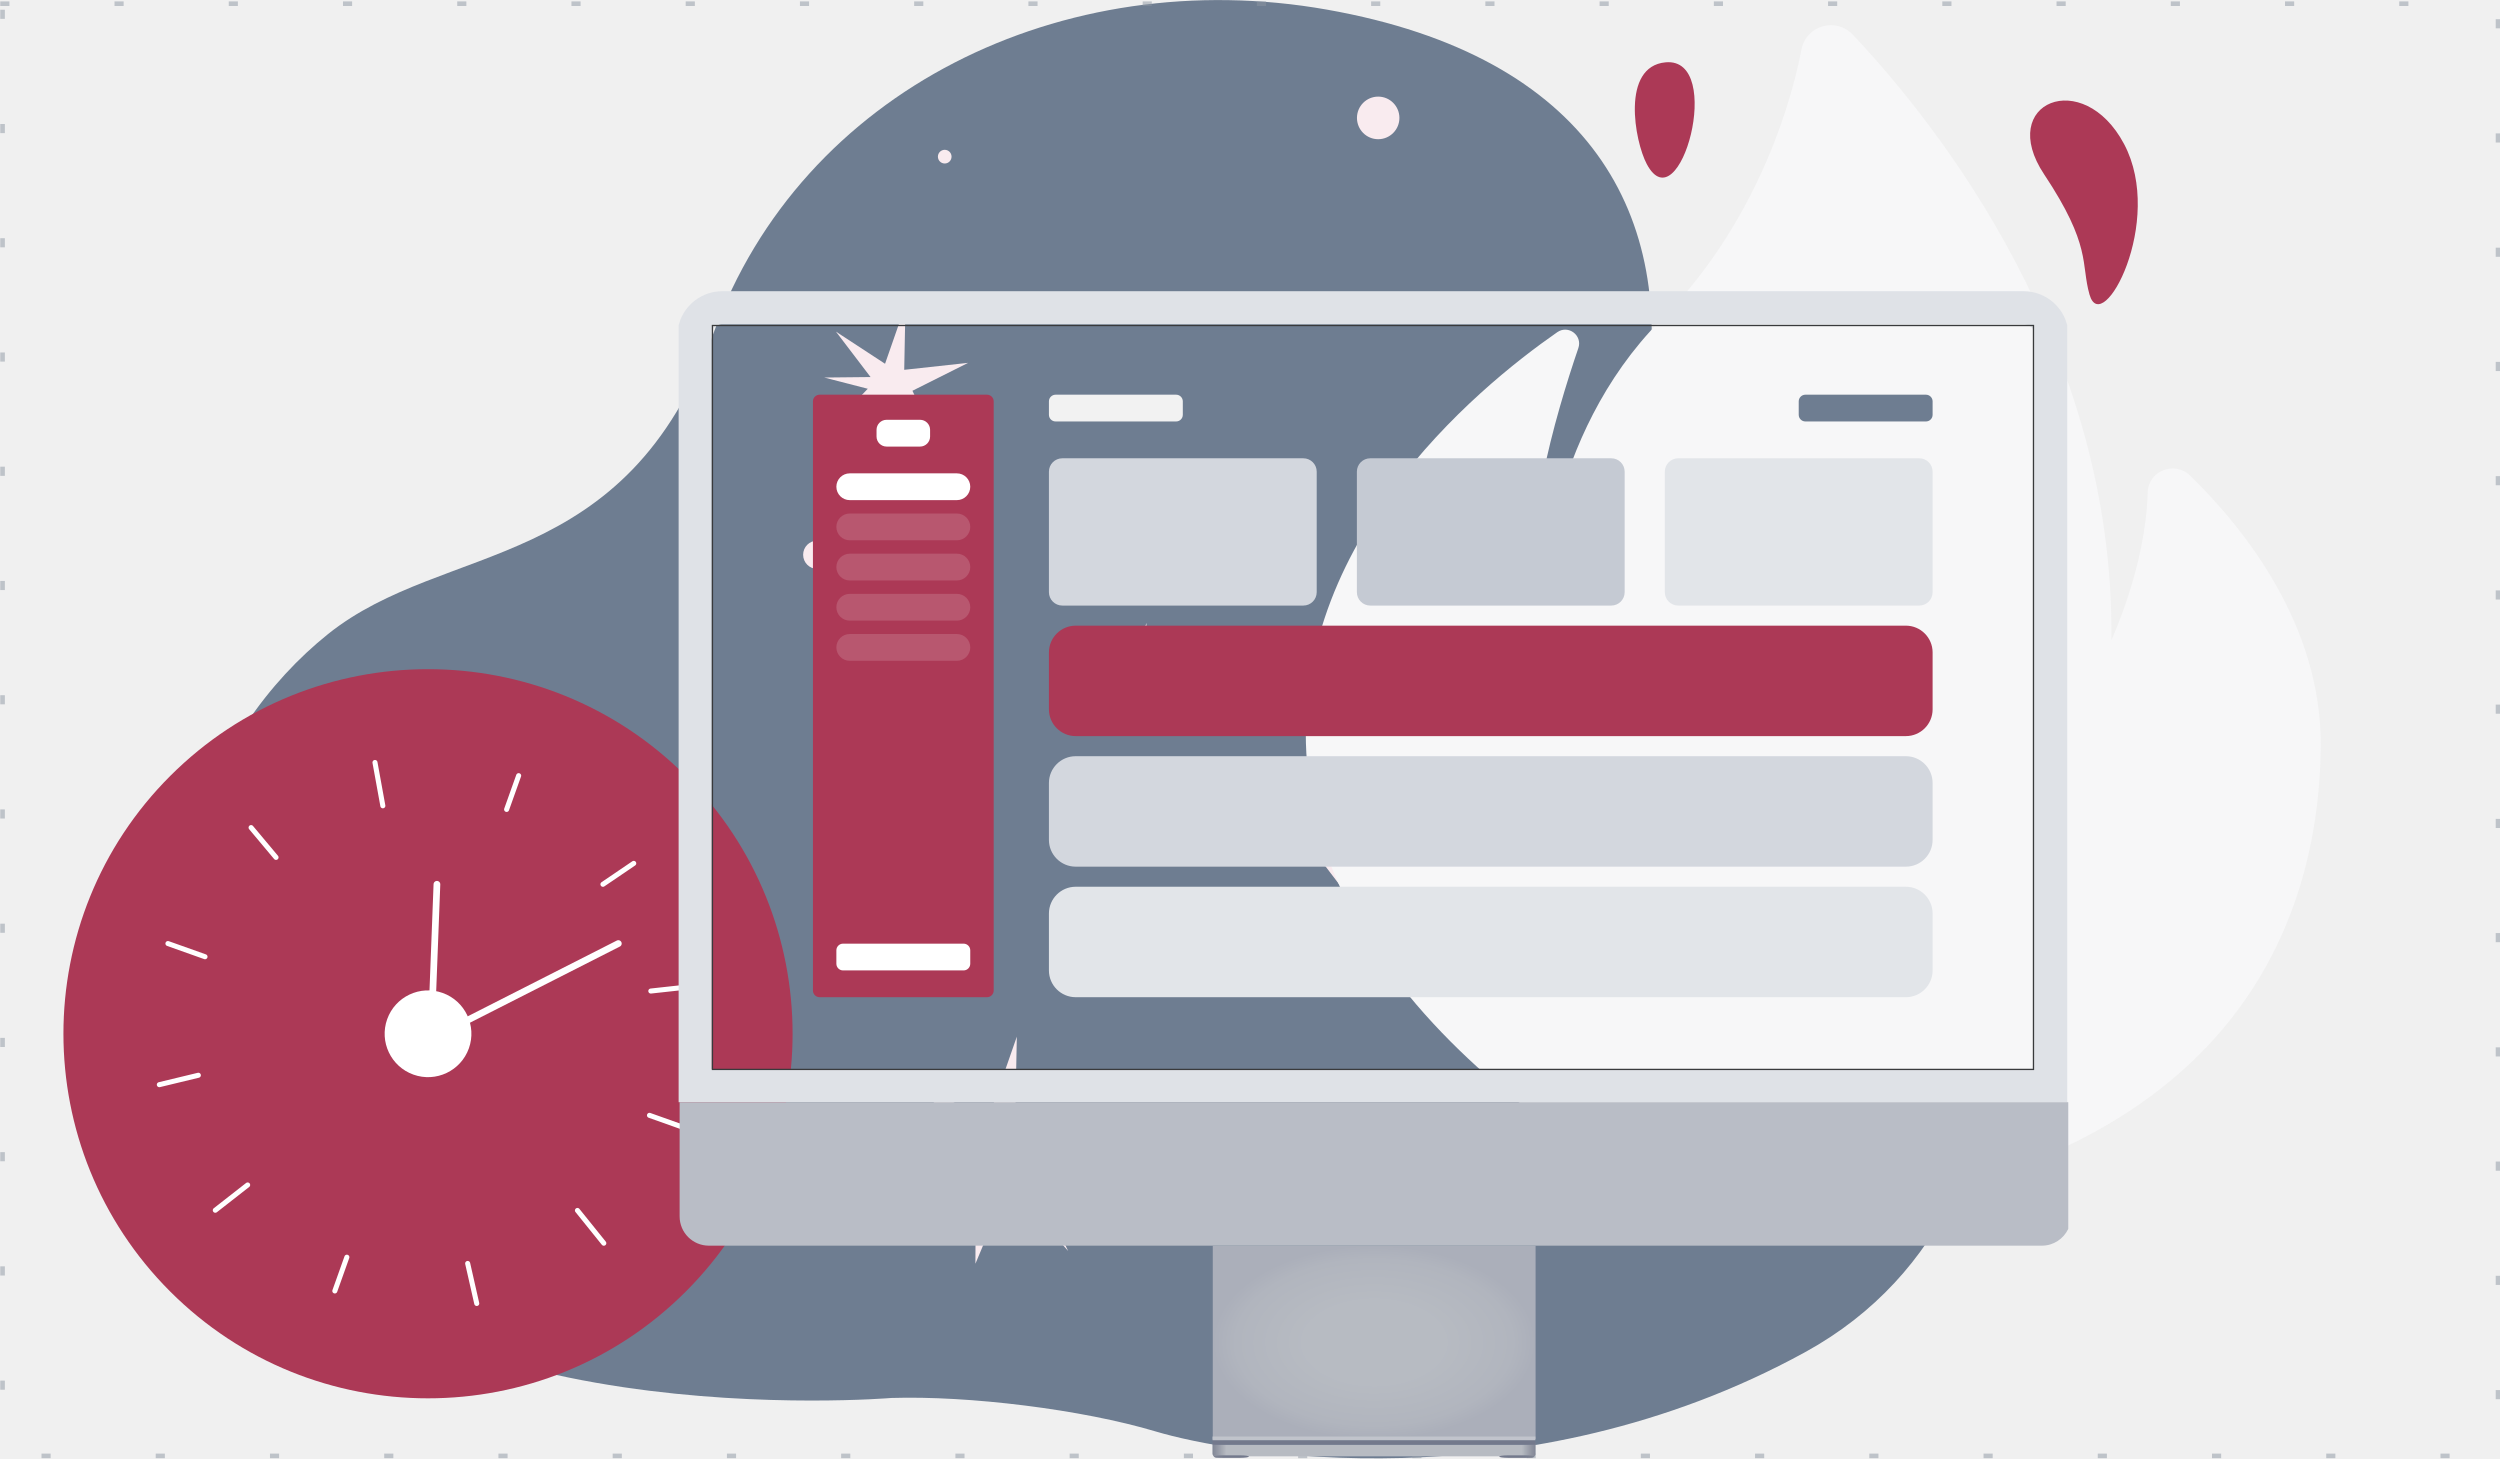
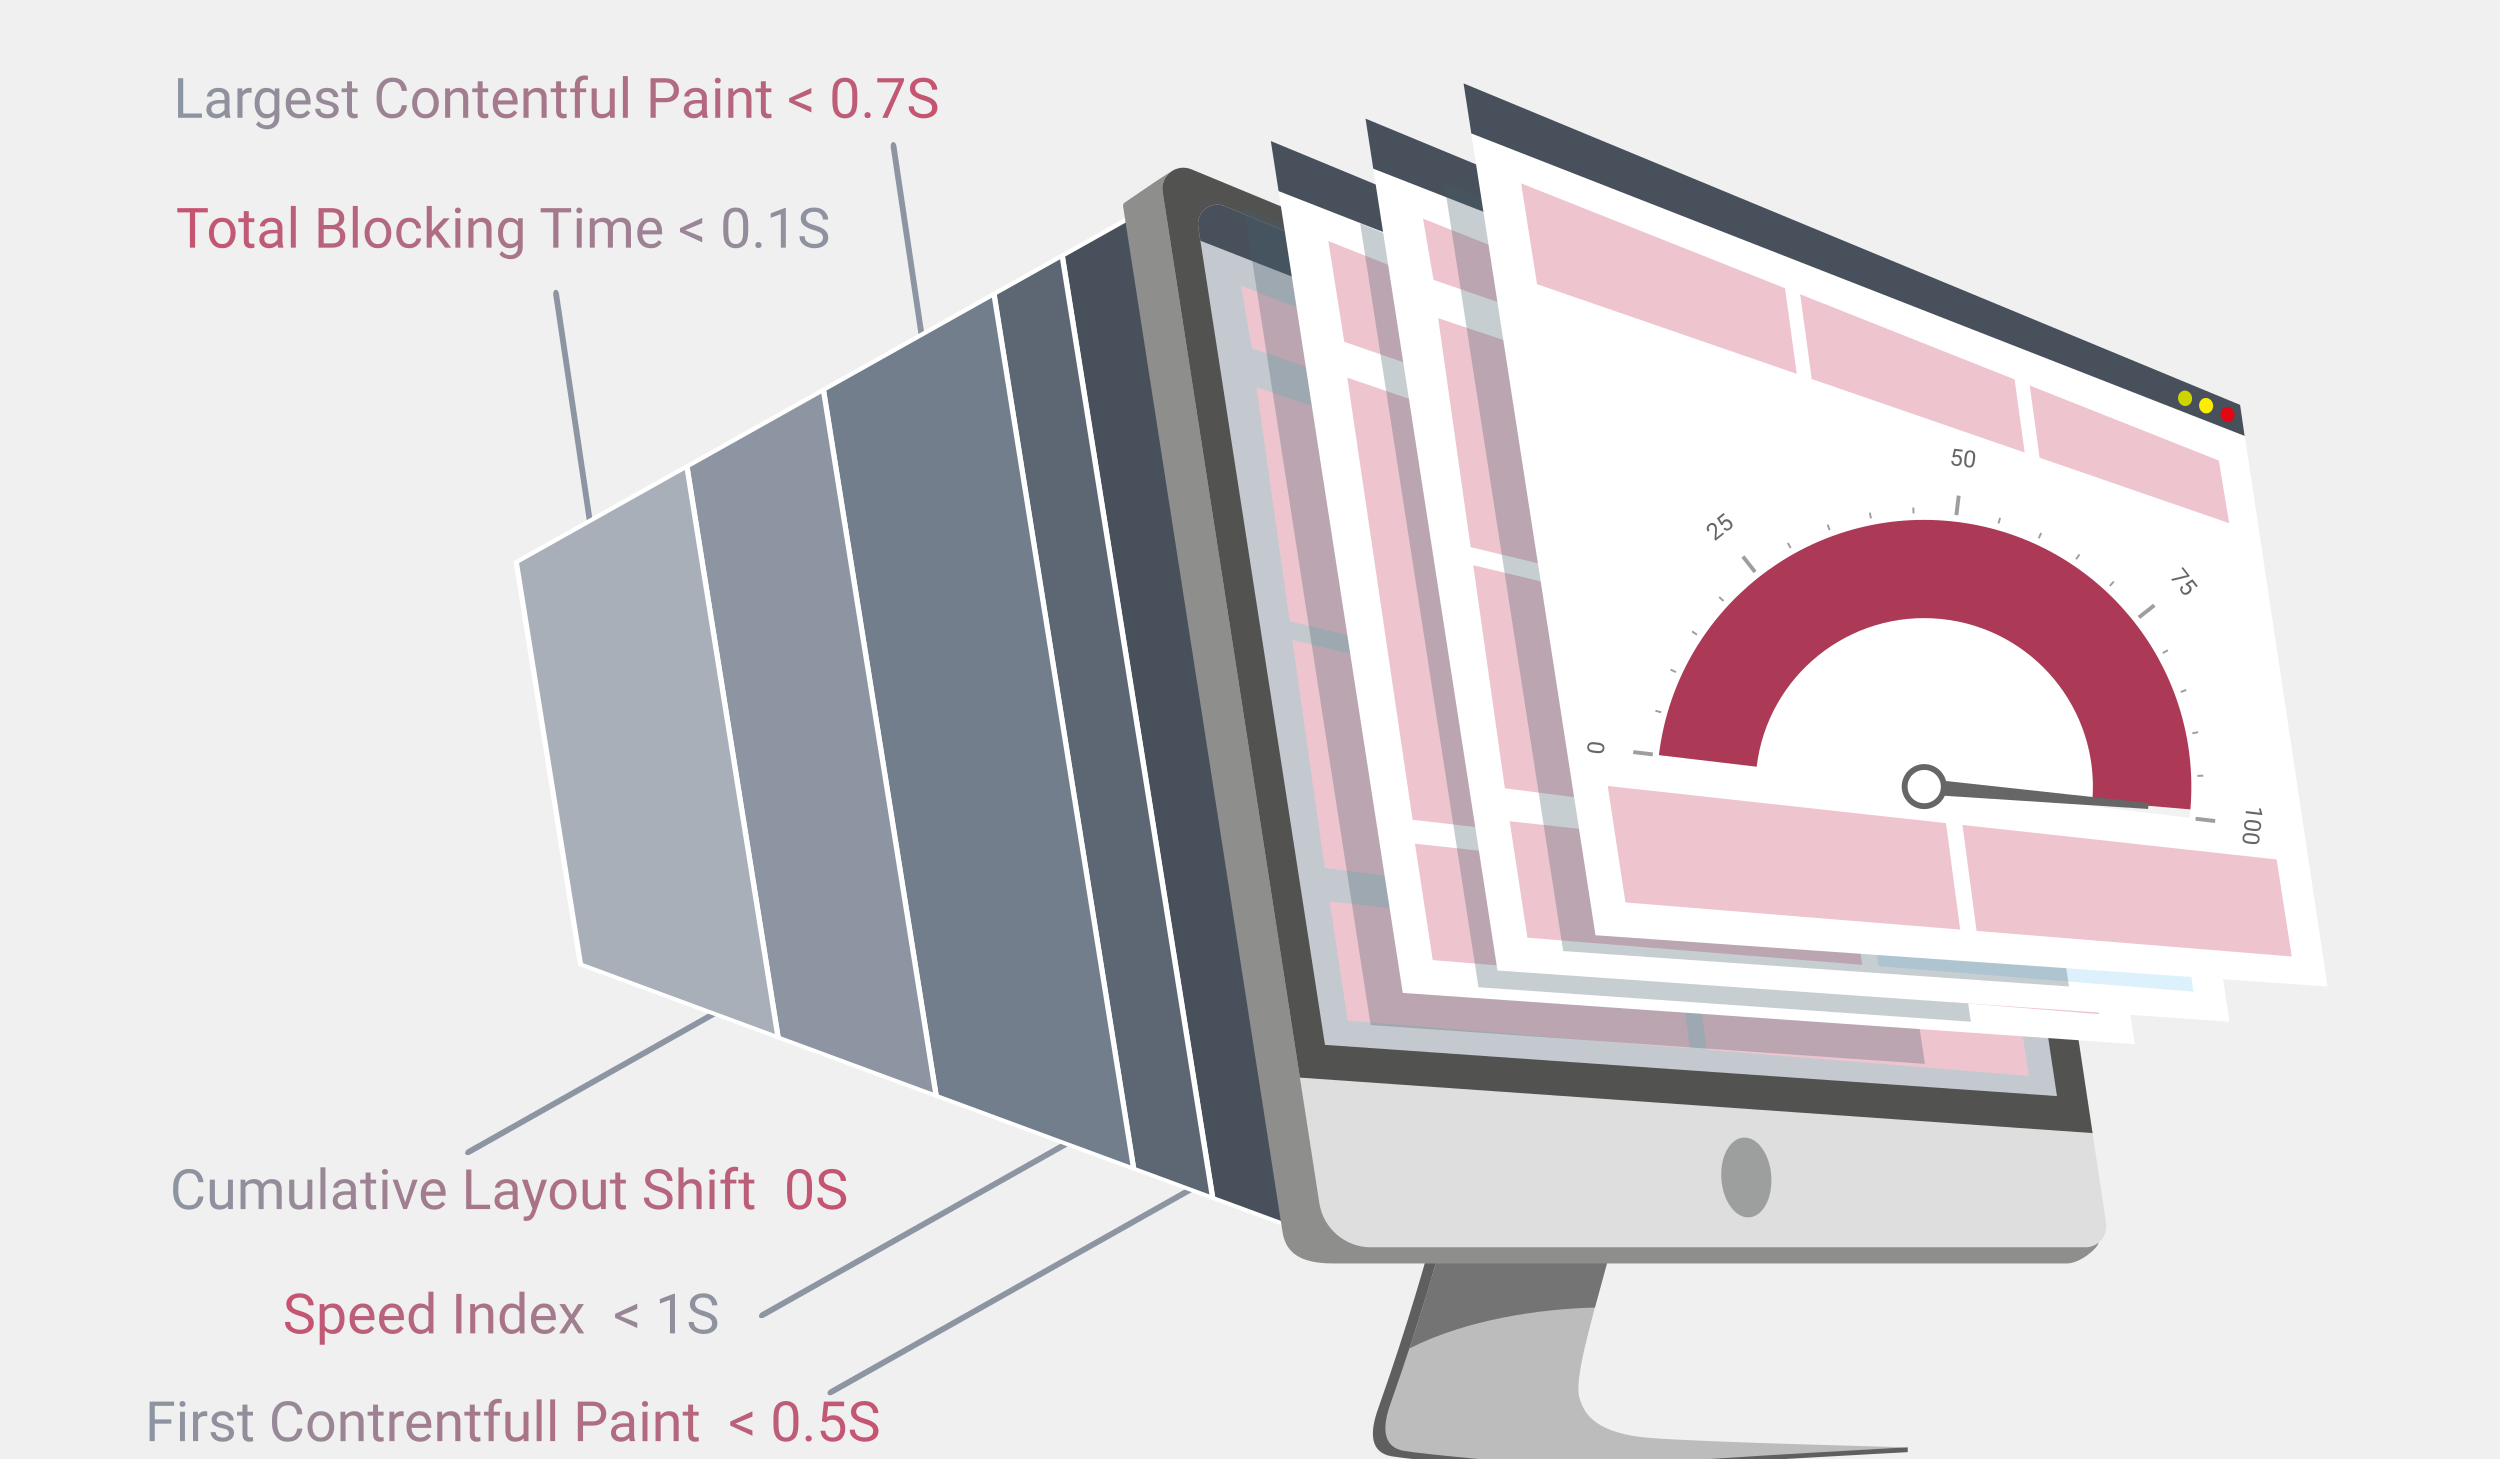
- <svg xmlns="http://www.w3.org/2000/svg" width="600" height="350" version="1.1" viewBox="0 0 158.75 92.604" xml:space="preserve">
+ <svg xmlns="http://www.w3.org/2000/svg" xmlns:xlink="http://www.w3.org/1999/xlink" width="600" height="350" version="1.1" viewBox="0 0 158.75 92.604" xml:space="preserve">
  <defs>
-     <radialGradient id="b" cx="-886.04" cy="354.3" r="19.413" gradientTransform="matrix(.99493 0 0 .59642 133.17 142.61)" gradientUnits="userSpaceOnUse">
-       <stop stop-color="#b7bbc2" offset=".419" />
-       <stop stop-color="#b4b8c0" offset=".638" />
-       <stop stop-color="#b1b5be" offset=".859" />
-       <stop stop-color="#aeb2bc" offset=".929" />
-       <stop stop-color="#abafba" offset="1" />
-     </radialGradient>
-     <linearGradient id="a" x1="-767.73" x2="-766.93" y1="366.72" y2="366.72" gradientTransform="matrix(2.0549,0,0,1.3333,2306.7,-122.82)" gradientUnits="userSpaceOnUse">
-       <stop stop-color="#828796" offset="0" />
-       <stop stop-color="#7d8291" stop-opacity="0" offset="1" />
+     <linearGradient id="e">
+       <stop stop-color="#c65370" offset="0" />
+       <stop stop-color="#8c95a1" offset="1" />
    </linearGradient>
-     <linearGradient id="d" x1="-767.73" x2="-766.93" y1="366.72" y2="366.72" gradientTransform="matrix(2.0549,0,0,1.3333,2306.7,-122.82)" gradientUnits="userSpaceOnUse">
-       <stop stop-color="#828796" offset="0" />
-       <stop stop-color="#7d8291" stop-opacity="0" offset="1" />
+     <linearGradient id="a">
+       <stop stop-color="#8c95a1" offset="0" />
+       <stop stop-color="#c65370" offset="1" />
    </linearGradient>
-     <linearGradient id="c" x1="-756.28" x2="-755.97" y1="376.04" y2="345.67" gradientUnits="userSpaceOnUse">
-       <stop stop-color="#aeb2bc" offset="0" />
-       <stop stop-color="#e3e5e8" offset="1" />
-     </linearGradient>
+     <path id="i" d="m379 135.87-139.34 57.686c-1.19 0.493-2.035 1.573-2.226 2.847l-16.269 108.26 138.83-9.718 24.033-155.12c0.439-2.83-2.387-5.05-5.032-3.955z" />
+     <clipPath id="h">
+       <rect width="380" height="338" fill="none" />
+     </clipPath>
+     <linearGradient id="g" x1="-261.67" x2="-161.21" y1="362.9" y2="362.9" gradientTransform="translate(-4.505 -2.2525)" gradientUnits="userSpaceOnUse" xlink:href="#a" />
+     <linearGradient id="f" x1="-247.7" x2="-188.85" y1="346.86" y2="346.86" gradientUnits="userSpaceOnUse" xlink:href="#e" />
+     <linearGradient id="d" x1="-262.9" x2="-170.65" y1="330.05" y2="330.05" gradientUnits="userSpaceOnUse" xlink:href="#a" />
+     <linearGradient id="c" x1="-262.24" x2="-173.25" y1="200.13" y2="200.13" gradientUnits="userSpaceOnUse" xlink:href="#e" />
+     <linearGradient id="b" x1="-262.33" x2="-158.15" y1="182.54" y2="182.54" gradientUnits="userSpaceOnUse" xlink:href="#a" />
  </defs>
-   <g transform="translate(9.7088 -183.49)">
-     <g transform="matrix(.30892 0 0 .30995 -11.616 166.24)">
-       <path d="m189.39 342.06s-103.14 8.601-132.31-43.631c-29.172-52.232-7.538-93.673 16.532-112.88 24.07-19.212 61.164-11.944 79.234-61.655 18.071-49.711 71.79-75.861 126.12-66.263s71.83 42.352 65.502 81.288-5.281 56.409 35.627 65.556 54.876 96.614-2.87 128.2-118.26 20.795-133.45 16.257c-15.197-4.537-38.522-7.374-54.382-6.873z" fill="#6e7d91" />
-       <g fill="#f9ebef">
-         <polygon transform="translate(-26.887 89.746)" points="117.95 191.29 130.97 191.16 121.26 178.45 135.03 187.45 140.77 171.03 140.42 189.13 158.37 187.18 142.73 195 150.48 211.43 139.24 198.82 132.94 213.84 133.01 198.32 119.67 205.36 130.19 194.44" />
-         <polygon points="184.55 135.3 175.59 133 185.12 132.9 178.01 123.6 188.1 130.18 192.3 118.17 192.04 131.42 205.18 129.99 193.73 135.71 199.4 147.74 191.17 138.5 186.56 149.5 186.61 138.14 176.85 143.29" />
-         <polygon transform="translate(-72.754 44.467)" points="263.14 245.59 277.29 245.45 266.73 231.63 281.71 241.41 287.94 223.57 287.56 243.24 307.07 241.12 290.07 249.62 298.49 267.48 286.28 253.76 279.43 270.09 279.5 253.23 265.01 260.88 276.44 249.02" />
-         <polygon points="237.18 193.58 231.79 192.19 237.53 192.13 233.25 186.54 239.32 190.5 241.84 183.27 241.69 191.24 249.6 190.38 242.71 193.82 246.12 201.06 241.17 195.5 238.39 202.12 238.42 195.28 232.55 198.38" />
-         <polygon transform="translate(44.205 148.47)" points="237.87 89.18 229.92 78.78 241.19 86.139 245.88 72.712 245.6 87.517 260.28 85.92 247.49 92.32 253.82 105.76 244.63 95.437 239.48 107.72 239.53 95.034 228.63 100.79 237.23 91.863 227.22 89.285" />
+   <g transform="matrix(.46985 0 0 .46985 134.47 -79.264)">
+     <g transform="translate(-1.125e-6)">
+       <g fill="#8c95a1">
+         <rect transform="matrix(.97365 -.22805 -.14701 -.98914 0 0)" x="-240.61" y="-222.69" width=".794" height="67.917" ry=".605" style="font-variation-settings:'wght' 700;paint-order:markers fill stroke" />
+         <rect transform="matrix(.41753 .90866 -.87115 .49101 0 0)" x="212.19" y="244.73" width=".794" height="67.917" ry=".605" style="font-variation-settings:'wght' 700;paint-order:markers fill stroke" />
+         <rect transform="matrix(.41753 .90866 -.87115 .49101 0 0)" x="225.86" y="240.65" width=".794" height="67.917" ry=".605" style="font-variation-settings:'wght' 700;paint-order:markers fill stroke" />
+         <rect transform="matrix(.97365 -.22805 -.14701 -.98914 0 0)" x="-192.4" y="-213.62" width=".794" height="67.917" ry=".605" style="font-variation-settings:'wght' 700;paint-order:markers fill stroke" />
+         <rect transform="matrix(.41753 .90866 -.87115 .49101 0 0)" x="173.36" y="271.71" width=".794" height="67.917" ry=".605" style="font-variation-settings:'wght' 700;paint-order:markers fill stroke" />
      </g>
-       <g fill="#f9ebef">
-         <path d="m328.54 220.99c0 1.402-1.137 2.539-2.539 2.539-1.403 0-2.54-1.137-2.54-2.539 0-1.403 1.137-2.54 2.54-2.54 1.403 1e-3 2.539 1.138 2.539 2.54z" />
-         <path d="m131.94 236.52c0 1.446-1.173 2.619-2.619 2.619s-2.619-1.173-2.619-2.619 1.172-2.619 2.619-2.619c1.446 0 2.619 1.172 2.619 2.619z" />
-         <circle cx="80.641" cy="201.02" r="1.102" />
-         <path d="m61.636 249.63c0 0.655-0.531 1.186-1.186 1.186s-1.186-0.531-1.186-1.186 0.531-1.186 1.186-1.186c0.655-1e-3 1.186 0.53 1.186 1.186z" />
-         <path d="m177.05 169.31c0 1.598-1.296 2.894-2.894 2.894s-2.894-1.296-2.894-2.894 1.296-2.894 2.894-2.894 2.894 1.295 2.894 2.894z" />
-         <path d="m232.68 140.42c0 0.648-0.525 1.174-1.174 1.174s-1.174-0.525-1.174-1.174c0-0.648 0.525-1.174 1.174-1.174s1.174 0.526 1.174 1.174z" />
-         <path d="m201.77 87.748c0 0.775-0.628 1.403-1.403 1.403s-1.403-0.628-1.403-1.403 0.628-1.403 1.403-1.403c0.775-1e-3 1.403 0.628 1.403 1.403z" />
-         <path d="m293.83 79.81c0 2.41-1.953 4.363-4.363 4.363s-4.363-1.953-4.363-4.363 1.953-4.363 4.363-4.363c2.409 0 4.363 1.953 4.363 4.363z" />
-         <path d="m348.31 260.35c0 2.298-1.863 4.16-4.16 4.16s-4.16-1.863-4.16-4.16 1.863-4.16 4.16-4.16 4.16 1.863 4.16 4.16z" />
+       <g font-family="Roboto" font-size="7.517px" letter-spacing="0px" stroke-dasharray="0.357, 2.139" stroke-linecap="round" stroke-linejoin="round" stroke-miterlimit="20" stroke-width=".357" word-spacing="0px">
+         <text x="-266.604" y="363.468" fill="url(#g)" style="font-variant-caps:normal;font-variant-east-asian:normal;font-variant-ligatures:normal;font-variant-numeric:normal;font-variation-settings:'wght' 700;line-height:4.698px;paint-order:markers fill stroke" xml:space="preserve">
+           <tspan x="-266.604" y="363.468" fill="url(#g)" stroke-width=".357">First Contrentfull Paint  &lt; 0.5S</tspan>
+         </text>
+         <text x="-247.972" y="348.911" fill="url(#f)" style="font-variant-caps:normal;font-variant-east-asian:normal;font-variant-ligatures:normal;font-variant-numeric:normal;font-variation-settings:'wght' 700;line-height:4.698px;paint-order:markers fill stroke" xml:space="preserve">
+           <tspan x="-247.972" y="348.911" fill="url(#f)">Speed Index  &lt; 1S</tspan>
+         </text>
+         <text x="-262.762" y="184.62" fill="url(#b)" style="font-variant-caps:normal;font-variant-east-asian:normal;font-variant-ligatures:normal;font-variant-numeric:normal;font-variation-settings:'wght' 700;line-height:4.698px;paint-order:markers fill stroke" xml:space="preserve">
+           <tspan x="-262.762" y="184.62" fill="url(#b)">Largest Contentful Paint &lt; 0.7S</tspan>
+         </text>
+         <text x="-263.238" y="332.102" fill="url(#d)" style="font-variant-caps:normal;font-variant-east-asian:normal;font-variant-ligatures:normal;font-variant-numeric:normal;font-variation-settings:'wght' 700;line-height:4.698px;paint-order:markers fill stroke" xml:space="preserve">
+           <tspan x="-263.238" y="332.102" fill="url(#d)">Cumulative Layout Shift  0S</tspan>
+         </text>
+         <text x="-262.427" y="202.173" fill="url(#c)" style="font-variant-caps:normal;font-variant-east-asian:normal;font-variant-ligatures:normal;font-variant-numeric:normal;font-variation-settings:'wght' 700;line-height:4.698px;paint-order:markers fill stroke" xml:space="preserve">
+           <tspan x="-262.427" y="202.173" fill="url(#c)">Total Blocking Time &lt; 0.1S</tspan>
+         </text>
      </g>
    </g>
-     <g transform="matrix(.26499 0 0 .26499 -9.325 183.46)" fill-opacity="0" stroke="#8c95a1" stroke-linejoin="round" stroke-miterlimit="20">
-       <rect transform="matrix(.99996 0 0 .99996 -1.8306 .00017628)" x=".995" y=".996" width="598.01" height="348.01" opacity=".5" stroke-dasharray="1.095, 26.281" stroke-linecap="square" stroke-width="1.095" style="font-variation-settings:'wght' 700;paint-order:markers fill stroke" />
+     <g transform="matrix(2.6865 -.16651 .31198 1.9535 166.78 -271.89)" stroke="#fff" stroke-linejoin="round" stroke-width=".265">
+       <path class="highcharts-point highcharts-color-0" d="m-138.31 228.79v69.85l-3.704-2.335v-65.181z" fill="#48515b" aria-label="FCP, 10." role="img" tabindex="-1" />
+       <path class="highcharts-point highcharts-color-1" d="m-142.02 231.12v65.181l-3.704-2.335v-60.512z" fill="#5d6774" aria-label="Item 2SI, 10." role="img" tabindex="-1" />
+       <path class="highcharts-point highcharts-color-2" d="m-145.72 233.46v60.512l-9.26-5.836v-48.839z" fill="#737e8c" aria-label="LCP, 25." role="img" tabindex="-1" />
+       <path class="highcharts-point highcharts-color-3" d="m-154.98 239.3v48.839l-7.408-4.669v-39.501z" fill="#8c95a1" aria-label="TBT, 20." role="img" tabindex="-1" />
+       <path class="highcharts-point highcharts-color-4" d="m-162.39 243.96v39.501l-9.26-5.836v-27.828z" fill="#a8afb8" aria-label="CLS, 25." role="img" tabindex="-1" />
    </g>
-     <g transform="matrix(.58287 0 0 .58287 -131.08 92.721)">
-       <path d="m388.1 280.85s-21.459-21.62-4.105-49.421c0 0-0.891 8.873 6.711 16.6 7.602 7.726 12.815 15.328 12.815 15.979 0 0-15.149-21.467-5.647-36.392 8.069-12.675 11.294-18.218 11.294-23.383 0 0 5.701 7.444 4.615 19.649s10.771 14.225 16.615 21.991 5.6 24.217-0.974 32.47" fill="none" stroke="#ac3956" stroke-linecap="round" stroke-linejoin="round" stroke-miterlimit="10" stroke-width=".75" />
-       <path d="m394.73 288.88s-40.398-17.741-43.982-48.78c-2.84-24.597 18.257-42.013 27.137-48.182 1.202-0.835 2.769 0.348 2.296 1.733-2.427 7.102-6.655 21.366-4.021 27.951 0 0 0.326-18.247 13.032-31.032 9.394-9.453 13.777-21.576 15.301-29.461 0.505-2.611 3.758-3.544 5.583-1.609 9.328 9.892 28.564 34.185 28.174 65.963 0 0 3.759-8.049 3.956-16.077 0.058-2.361 2.935-3.493 4.625-1.844 5.867 5.719 14.357 16.299 14.229 29.538-0.195 20.198-10.62 49.519-66.33 51.8z" fill="#f7f7f8" />
-       <path d="m435.87 187.82c-0.962-3.368 0.255-5.279-4.95-13.108-5.205-7.828 4.245-11.726 8.716-3.291 4.47 8.435-2.397 21.196-3.766 16.399z" fill="#ac3956" />
-       <path d="m387.64 173.61c-1.329-2.488-2.824-10.652 2.05-11.093 6.509-0.59 1.524 17.782-2.05 11.093z" fill="#ac3956" />
-     </g>
-     <g transform="matrix(.42712 0 0 .42712 -111.33 184.07)">
-       <g fill="#ac3956">
-         <circle transform="matrix(.7071 -.7071 .7071 .7071 -19.391 257.85)" cx="301.56" cy="152.33" r="54.203" />
-         <circle transform="matrix(.9499 -.3125 .3125 .9499 -32.503 101.87)" cx="301.56" cy="152.33" r="47.567" />
-       </g>
-       <g fill="none" stroke="#fff" stroke-linecap="round" stroke-linejoin="round" stroke-miterlimit="10" stroke-width=".75">
-         <line x1="315.03" x2="313.24" y1="113.96" y2="118.98" />
-         <line x1="289.49" x2="287.7" y1="185.55" y2="190.57" />
-         <line x1="262.89" x2="268.4" y1="138.92" y2="140.88" />
-         <line x1="334.48" x2="339.99" y1="164.46" y2="166.42" />
-         <line x1="293.67" x2="294.84" y1="112" y2="118.44" />
-         <line x1="275.25" x2="278.96" y1="121.68" y2="126.11" />
-         <line x1="261.61" x2="267.41" y1="159.9" y2="158.5" />
-         <line x1="269.93" x2="274.74" y1="178.57" y2="174.81" />
-         <line x1="308.8" x2="307.45" y1="192.43" y2="186.48" />
-         <line x1="327.69" x2="323.77" y1="183.47" y2="178.6" />
-         <line x1="341.33" x2="334.68" y1="145.25" y2="145.98" />
-         <line x1="332.14" x2="327.56" y1="127" y2="130.11" />
-       </g>
-       <path d="m307.63 154.5c-1.197 3.354-4.886 5.104-8.24 3.907s-5.103-4.886-3.907-8.24c1.197-3.354 4.886-5.104 8.24-3.907s5.103 4.886 3.907 8.24z" fill="#fff" />
-       <polyline points="329.85 138.92 302 153.07 302.88 130.11" fill="none" stroke="#fff" stroke-linecap="round" stroke-linejoin="round" stroke-miterlimit="10" />
-     </g>
-     <g transform="matrix(1.3341 0 0 1.3341 -277.77 1793.8)">
-       <g transform="matrix(.079662 0 0 .079662 191.11 -1210)">
-         <rect x="609" y="273" width="108" height="360" rx="4" fill="#ac3956" />
-         <path transform="translate(647,288)" d="m6 0h20a6 6 0 0 1 6 6v4a6 6 0 0 1-6 6h-20a6 6 0 0 1-6-6v-4a6 6 0 0 1 6-6z" fill="#fff" />
-         <path transform="translate(623,601)" d="m4 0h72a4 4 0 0 1 4 4v8a4 4 0 0 1-4 4h-72a4 4 0 0 1-4-4v-8a4 4 0 0 1 4-4z" fill="#fff" />
-         <path transform="translate(750,273)" d="m4 0h72a4 4 0 0 1 4 4v8a4 4 0 0 1-4 4h-72a4 4 0 0 1-4-4v-8a4 4 0 0 1 4-4z" fill="#f2f2f2" />
-         <rect transform="translate(750,311)" width="160" height="88" rx="8" fill="#d3d7de" />
-         <rect transform="translate(623,320)" width="80" height="16" rx="8" fill="#fff" />
-         <rect transform="translate(750,567)" width="528" height="66" rx="16" fill="#e2e5e9" />
-         <path transform="translate(1198,273)" d="m4 0h72a4 4 0 0 1 4 4v8a4 4 0 0 1-4 4h-72a4 4 0 0 1-4-4v-8a4 4 0 0 1 4-4z" fill="#6e7d91" />
-         <g fill="#fff">
-           <rect transform="translate(623,344)" width="80" height="16" rx="8" opacity=".149" />
-           <rect transform="translate(623,368)" width="80" height="16" rx="8" opacity=".149" />
-           <rect transform="translate(623,392)" width="80" height="16" rx="8" opacity=".149" />
-           <rect transform="translate(623,416)" width="80" height="16" rx="8" opacity=".149" />
-         </g>
-         <g>
-           <rect transform="translate(1118,311)" width="160" height="88" rx="8" fill="#e2e5e9" />
-           <rect transform="translate(934,311)" width="160" height="88" rx="8" fill="#c5cad3" />
-           <rect transform="translate(750,489)" width="528" height="66" rx="16" fill="#d3d7de" />
-           <rect transform="translate(750,411)" width="528" height="66" rx="16" fill="#ac3956" />
-         </g>
-       </g>
-       <g transform="matrix(.39776 0 0 .39776 618.76 -1284.1)" stroke-miterlimit="20">
-         <g transform="translate(-965.54 -.050799)" fill-opacity="0">
-           <path d="m1.531 230.62c-1.542 0-2.825 0.999-3.256 2.373v90.709h162.2v-90.709c-0.431-1.373-1.714-2.373-3.256-2.373z" stroke="#dfe2e7" stroke-width="3.969" style="font-variation-settings:'wght' 700;paint-order:fill markers stroke" />
-           <path d="m0.337 232.74h158.08v89.021h-158.08z" stroke="#393a3c" stroke-width=".159" style="font-variation-settings:'wght' 700;paint-order:fill markers stroke" />
-         </g>
-         <g stroke-width="0">
-           <path d="m-969.13 325.63v13.666c0 1.942 1.564 3.505 3.507 3.505h159.5c1.405 0 2.603-0.824 3.164-2.011v-15.16z" fill="#b9bdc6" style="font-variation-settings:'wght' 700;paint-order:markers fill stroke" />
-           <g transform="translate(-137.63 .46065)">
-             <rect x="-767.7" y="342.34" width="38.629" height="23.156" fill="url(#b)" style="font-variation-settings:'wght' 700;paint-order:fill markers stroke" />
-             <g transform="translate(0 .52917)">
-               <path d="m-767.73 365.62v1.117c0 0.159 0.364 0.286 0.815 0.286h37.078c0.327 0 0.605-0.067 0.736-0.164v-1.239z" fill="#b7bbc2" style="font-variation-settings:'wght' 700;paint-order:markers fill stroke" />
-               <rect transform="rotate(-90)" x="-367.2" y="-733.42" width=".3" height="4.181" ry="1.034" fill="#73798c" style="font-variation-settings:'wght' 700;paint-order:fill markers stroke" />
-               <rect transform="scale(-1,1)" x="729.08" y="365.09" width="1.631" height="2.117" ry=".524" fill="url(#d)" style="font-variation-settings:'wght' 700;paint-order:fill markers stroke" />
-               <g transform="matrix(-1,0,0,1,-1496.8,0)">
-                 <rect transform="rotate(-90)" x="-367.2" y="-733.42" width=".3" height="4.181" ry="1.034" fill="#73798c" style="font-variation-settings:'wght' 700;paint-order:fill markers stroke" />
-                 <rect transform="scale(-1,1)" x="729.08" y="365.09" width="1.631" height="2.117" ry=".524" fill="url(#a)" style="font-variation-settings:'wght' 700;paint-order:fill markers stroke" />
+     <g transform="matrix(-.71259 0 0 .71259 149.4 88.475)">
+       <g transform="translate(0 15.805)">
+         <path d="m340.52 334.4s3.42 12.722 9.439 29.684c1.649 4.648 1.368 8.207-2.599 8.892-3.967 0.684-22.422 2.327-28.042 2.736-7.524 0.547-8.755 0.41-17.099-0.274-15.836-1.298-52.751-3.245-52.751-3.245v-0.896s44.151-0.2 51.246-0.783c9.986-0.821 12.448-4.241 13.406-7.66 0.958-3.42-1.915-13.269-5.608-26.811z" fill="#5e5f5e" />
+         <path d="m338.15 333.38s3.42 12.722 9.439 29.684c1.649 4.648 1.368 8.207-2.599 8.892-3.967 0.684-22.422 2.327-28.042 2.736-7.524 0.547-8.755 0.41-17.099-0.274-15.836-1.298-50.476-3.146-50.476-3.146s38.986-0.957 48.972-1.778 12.448-4.241 13.406-7.66c0.957-3.42-1.915-13.269-5.608-26.811z" fill="#bdbcbc" />
+         <path d="m306.14 335.03c0.958 3.514 1.859 6.772 2.654 9.741 10.302 0.245 24.277 2.216 35.19 7.754-3.756-11.413-5.835-19.136-5.835-19.136z" fill="#737473" />
+         <path d="m388.23 128.85-146.34 65.574c-1.289 0.534-2.204 1.703-2.411 3.083l-26.207 134.87c0 1.071 3.525 4.025 5.957 4.025h139.22c6.388 0 8.921-2.099 9.582-5.844l30.202-194.32c0.071-0.461 0.176-0.76-0.325-1.094-2.58-1.72-8.018-5.604-9.678-6.293z" fill="#8e8e8d" />
+         <path d="m385.33 128.89-150.89 62.469c-1.289 0.533-2.204 1.703-2.411 3.083l-20.186 134.33c-0.361 2.404 1.501 4.567 3.932 4.567h135.51c4.878 0 9.029-3.557 9.775-8.378l29.714-191.79c0.475-3.064-2.585-5.468-5.45-4.282z" fill="#dedede" />
+         <path d="m385.33 128.89-150.89 62.469c-1.289 0.534-2.204 1.703-2.411 3.083l-17.618 117.24 150.34-10.524 26.026-167.98c0.475-3.063-2.585-5.467-5.45-4.281z" fill="#525251" />
+         <path d="m379 135.87-139.34 57.686c-1.19 0.493-2.035 1.573-2.226 2.847l-16.269 108.26 138.83-9.718 24.033-155.12c0.439-2.83-2.387-5.05-5.032-3.955z" fill="#c4c9cf" />
+         <clipPath id="j">
+           <use xlink:href="#i" />
+         </clipPath>
+         <g clip-path="url(#j)">
+           <polygon points="387 131.78 232.87 195.59 231.97 201.77 385.46 141.72" fill="#48515b" />
+           <polygon points="239.76 209.44 276.43 196.45 277.28 190.1 240.62 204.67" fill="#53b0d6" />
+           <polygon points="279.33 195.45 320.61 181.19 321.8 172.42 280.21 188.94" fill="#53b0d6" />
+           <g fill="#eec4ce">
+             <polygon points="373.88 162.8 375.91 150.92 324.72 171.26 323.51 180.19" />
+             <polygon points="226.48 300.83 287.6 295.88 290.32 275.32 229.41 282.02" />
+             <polygon points="293.51 274.97 290.77 295.62 355.67 290.35 359.11 267.76" />
+             <polygon points="360.04 261.39 366.18 218.13 306.01 232.5 300.72 268.93" />
+             <polygon points="372.97 170.23 312.1 190.62 306.51 229.08 366.68 214.62" />
+           </g>
+           <polygon points="229.37 278 297.22 269.38 308.63 191.78 239.23 215.02" fill="#53b0d6" />
+         </g>
+         <path d="m385.33 128.89-124.23 51.434c14.792 55.174 50.051 94.588 106.2 104.43l23.484-151.58c0.475-3.064-2.585-5.468-5.45-4.282z" display="none" fill="#fff" opacity=".23" />
+         <g transform="translate(31.298 -9.8549)">
+           <path d="m344.06 145.98-109.61 45.381c-1.289 0.533-2.204 1.703-2.411 3.083l-17.125 113.96 105.12-7.359z" fill="#405b67" opacity=".3" />
+           <polygon points="338.97 133.38 191.69 194.36 175.11 304.67 313.94 294.95" fill="#fff" />
+           <polygon points="190.83 200.25 337.5 142.88 338.97 133.38 191.69 194.36" fill="#48515b" />
+           <polygon points="185.52 276.66 192.8 223.39 324.46 178.26 312.08 262.12" fill="#eec4ce" />
+           <polygon points="193.76 216.8 229.72 204.38 231.59 190.68 195.72 204.92" fill="#ddf1fd" />
+           <polygon points="232.55 203.4 272.93 189.46 275.13 173.38 234.45 189.54" fill="#ddf1fd" />
+           <g fill="#eec4ce">
+             <polygon points="277.99 172.24 275.77 188.48 325.03 171.47 328.06 152.35" />
+             <polygon points="181.9 298.98 241.68 294.13 244.34 274.03 184.76 280.58" />
+             <polygon points="308.26 288.73 311.63 266.64 247.46 273.69 244.78 293.88" />
+           </g>
+         </g>
+         <g transform="translate(62.378 -14.109)">
+           <polygon points="175.11 304.67 268.5 298.13 290.94 153.26 191.69 194.36" fill="#405b67" opacity=".3" />
+           <polygon points="264.9 294.95 289.93 133.38 142.65 194.36 142.65 194.36 126.07 304.67" fill="#fff" />
+           <polygon points="142.65 194.36 141.79 200.25 288.46 142.88 289.93 133.38 142.65 194.36" fill="#48515b" />
+           <polygon points="146.68 204.92 145.85 209.59 181.71 196.88 182.55 190.68" fill="#ddf1fd" />
+           <polygon points="185.41 189.54 184.55 195.9 224.93 181.96 226.09 173.38" fill="#ddf1fd" />
+           <polygon points="279.02 152.35 228.95 172.24 227.77 180.98 277.03 163.97" fill="#eec4ce" />
+           <polygon points="135.72 280.58 132.86 298.98 192.63 294.13 195.3 274.03" fill="#ddf1fd" />
+           <g fill="#eec4ce">
+             <polygon points="262.59 266.64 198.42 273.69 195.74 293.88 259.22 288.73" />
+             <polygon points="205.48 267.78 263.5 260.4 269.5 218.09 210.65 232.15" />
+             <polygon points="216.6 191.17 211.14 228.8 269.99 214.66 276.15 171.23" />
+           </g>
+           <polygon points="145.32 215.05 135.68 276.65 202.04 268.21 213.21 192.31" fill="#ddf1fd" />
+         </g>
+         <g transform="translate(92.825 -20.793)">
+           <polygon points="126.06 304.67 221.99 297.95 244.58 152.15 142.64 194.36" fill="#405b67" opacity=".3" />
+           <polygon points="215.86 294.95 240.89 133.38 93.606 194.36 93.605 194.36 77.028 304.67" fill="#fff" />
+           <polygon points="239.42 142.88 240.89 133.38 93.605 194.36 92.746 200.25" fill="#48515b" />
+           <g transform="matrix(-.36872 .043707 .043707 .36872 217.82 178.37)" font-family="Roboto" font-size="12px">
+             <g class="highcharts-pane-group" aria-hidden="true" data-z-index="0">
+               <path class="highcharts-pane" d="m63.532 216a136.47 136.47 0 0 1 272.93-0.136l-50.277 0.05a86.19 86.19 0 0 0-172.38 0.086z" fill="#f2f2f2" />
+             </g>
+             <g class="highcharts-plot-bands-0" aria-hidden="true" data-z-index="0">
+               <path class="highcharts-plot-band" d="m63.532 216a136.47 136.47 0 0 1 272.86-4.423l-50.251 1.629a86.19 86.19 0 0 0-172.33 2.793z" fill="#ac3956" />
+             </g>
+             <g class="highcharts-grid highcharts-yaxis-grid highcharts-radial-axis-grid" fill="none" aria-hidden="true" data-z-index="1">
+               <path class="highcharts-minor-grid-line" d="m116.21 216h-48.878" />
+               <path class="highcharts-minor-grid-line" d="m117.24 202.89-48.276-7.646" />
+               <path class="highcharts-minor-grid-line" d="m120.31 190.11-46.485-15.104" />
+               <path class="highcharts-minor-grid-line" d="m125.34 177.96-43.55-22.19" />
+               <path class="highcharts-minor-grid-line" d="m132.21 166.75-39.543-28.729" />
+               <path class="highcharts-minor-grid-line" d="m140.75 156.75-34.562-34.562" />
+               <path class="highcharts-minor-grid-line" d="m150.75 148.21-28.729-39.543" />
+               <path class="highcharts-minor-grid-line" d="m161.96 141.34-22.19-43.55" />
+               <path class="highcharts-minor-grid-line" d="m174.11 136.31-15.104-46.485" />
+               <path class="highcharts-minor-grid-line" d="m186.89 133.24-7.646-48.276" />
+               <path class="highcharts-minor-grid-line" d="m200 132.21v-48.878" />
+               <path class="highcharts-minor-grid-line" d="m213.11 133.24 7.646-48.276" />
+               <path class="highcharts-minor-grid-line" d="m225.89 136.31 15.104-46.485" />
+               <path class="highcharts-minor-grid-line" d="m238.04 141.34 22.19-43.55" />
+               <path class="highcharts-minor-grid-line" d="m249.25 148.21 28.729-39.543" />
+               <path class="highcharts-minor-grid-line" d="m259.25 156.75 34.562-34.562" />
+               <path class="highcharts-minor-grid-line" d="m267.79 166.75 39.543-28.729" />
+               <path class="highcharts-minor-grid-line" d="m274.66 177.96 43.55-22.19" />
+               <path class="highcharts-minor-grid-line" d="m279.69 190.11 46.485-15.104" />
+               <path class="highcharts-minor-grid-line" d="m282.76 202.89 48.276-7.646" />
+               <path class="highcharts-minor-grid-line" d="m283.79 216h48.878" />
+               <path class="highcharts-grid-line" d="m116.21 216h-48.878" data-z-index="1" />
+               <path class="highcharts-grid-line" d="m140.75 156.75-34.562-34.562" data-z-index="1" />
+               <path class="highcharts-grid-line" d="m200 132.21v-48.878" data-z-index="1" />
+               <path class="highcharts-grid-line" d="m259.25 156.75 34.562-34.562" data-z-index="1" />
+               <path class="highcharts-grid-line" d="m283.79 216h48.878" data-z-index="1" />
+             </g>
+             <g class="highcharts-axis highcharts-yaxis highcharts-radial-axis" fill="none" aria-hidden="true" data-z-index="2">
+               <g stroke="#9e9e9e">
+                 <g>
+                   <path class="highcharts-minor-tick" d="m60.35 216h-3" />
+                   <path class="highcharts-minor-tick" d="m62.069 194.15-2.963-0.469" />
+                   <path class="highcharts-minor-tick" d="m67.185 172.85-2.853-0.927" />
+                   <path class="highcharts-minor-tick" d="m75.571 152.6-2.673-1.362" />
+                   <path class="highcharts-minor-tick" d="m87.021 133.92-2.427-1.763" />
+                   <path class="highcharts-minor-tick" d="m101.25 117.25-2.121-2.121" />
+                   <path class="highcharts-minor-tick" d="m117.92 103.02-1.763-2.427" />
+                   <path class="highcharts-minor-tick" d="m136.6 91.571-1.362-2.673" />
+                   <path class="highcharts-minor-tick" d="m156.85 83.185-0.927-2.853" />
+                   <path class="highcharts-minor-tick" d="m178.15 78.069-0.469-2.963" />
+                   <path class="highcharts-minor-tick" d="m200 76.35v-3" />
+                   <path class="highcharts-minor-tick" d="m221.85 78.069 0.469-2.963" />
+                   <path class="highcharts-minor-tick" d="m243.15 83.185 0.927-2.853" />
+                   <path class="highcharts-minor-tick" d="m263.4 91.571 1.362-2.673" />
+                   <path class="highcharts-minor-tick" d="m282.08 103.02 1.763-2.427" />
+                   <path class="highcharts-minor-tick" d="m298.75 117.25 2.121-2.121" />
+                   <path class="highcharts-minor-tick" d="m312.98 133.92 2.427-1.763" />
+                   <path class="highcharts-minor-tick" d="m324.43 152.6 2.673-1.362" />
+                   <path class="highcharts-minor-tick" d="m332.82 172.85 2.853-0.927" />
+                   <path class="highcharts-minor-tick" d="m337.93 194.15 2.963-0.469" />
+                   <path class="highcharts-minor-tick" d="m339.65 216h3" />
+                 </g>
+                 <g stroke-width="2">
+                   <path class="highcharts-tick" d="m60.35 216h-10" />
+                   <path class="highcharts-tick" d="m101.25 117.25-7.071-7.071" />
+                   <path class="highcharts-tick" d="m200 76.35v-10" />
+                   <path class="highcharts-tick" d="m298.75 117.25 7.071-7.071" />
+                   <path class="highcharts-tick" d="m339.65 216h10" />
+                 </g>
              </g>
-               <rect x="-767.73" y="365.09" width="38.629" height=".531" fill="#73798c" style="font-variation-settings:'wght' 700;paint-order:fill markers stroke" />
-             </g>
-             <rect x="-767.73" y="365.18" width="38.629" height=".439" fill="url(#c)" style="font-variation-settings:'wght' 700;mix-blend-mode:normal;paint-order:fill markers stroke" />
-           </g>
-         </g>
+               <path class="highcharts-axis-line" d="m60.35 216a139.65 139.65 0 0 1 279.3-0.14" data-z-index="7" />
+             </g>
+             <g class="highcharts-series-group" aria-hidden="false" data-z-index="3">
+               <g class="highcharts-series highcharts-series-0 highcharts-gauge-series highcharts-color-0" transform="translate(10,47)" clip-path="url(#h)" aria-hidden="false" data-z-index="0.1">
+                 <path class="highcharts-dial" transform="rotate(-1.8 5474 -5962.9)" d="m0-4h1.149l113.77 2.5v3l-113.77 2.5h-1.149z" fill="#666" aria-label="99 %. Value." data-z-index="1" role="img" tabindex="-1" />
+                 <circle class="highcharts-pivot" transform="translate(190,169)" r="10" fill="#fff" stroke="#666" stroke-width="3" data-z-index="2" />
+               </g>
+             </g>
+             <g class="highcharts-axis-labels highcharts-yaxis-labels highcharts-radial-axis-labels" fill="#666666" font-size="12px" text-anchor="middle" aria-hidden="true" data-z-index="7">
+               <text transform="rotate(-90,35.35,216)" x="35.35" y="216" color="#666666">0</text>
+               <text transform="rotate(-45 83.575 99.575)" x="83.575" y="99.575" color="#666666">25</text>
+               <text x="200" y="51.35" color="#666666">50</text>
+               <text transform="rotate(45 316.43 99.575)" x="316.425" y="99.575" color="#666666">75</text>
+               <text transform="rotate(90,364.65,216)" x="364.65" y="216" color="#666666">100</text>
+             </g>
+           </g>
+           <g fill="#eec4ce">
+             <polygon points="97.643 204.92 95.675 216.8 131.63 204.38 133.51 190.68" />
+             <polygon points="136.37 189.54 134.47 203.4 174.85 189.46 177.05 173.38" />
+             <polygon points="229.97 152.35 179.91 172.24 177.69 188.48 226.95 171.47" />
+             <polygon points="213.55 266.64 149.38 273.69 146.7 293.88 210.18 288.73" />
+             <polygon points="86.682 280.58 83.814 298.98 143.59 294.13 146.26 274.03" />
+           </g>
+           <path d="m97.306 196.38c-0.115 0.804-0.797 1.371-1.524 1.267s-1.224-0.84-1.109-1.643c0.115-0.804 0.797-1.371 1.525-1.267 0.726 0.103 1.223 0.839 1.108 1.643z" fill="#e30613" />
+           <path d="m101.37 194.7c-0.115 0.804-0.797 1.371-1.525 1.267-0.727-0.104-1.224-0.84-1.109-1.643 0.115-0.804 0.797-1.371 1.524-1.267 0.728 0.104 1.225 0.84 1.11 1.643z" fill="#ffed00" />
+           <path d="m105.36 193.3c-0.115 0.804-0.797 1.371-1.525 1.267-0.727-0.104-1.224-0.84-1.109-1.643 0.115-0.804 0.797-1.371 1.525-1.267s1.224 0.84 1.109 1.643z" fill="#cdd500" />
+         </g>
+         <path d="m284.81 320.45c-0.313 4.178-2.684 7.407-5.296 7.211s-4.475-3.741-4.162-7.92c0.313-4.178 2.684-7.407 5.296-7.211 2.611 0.196 4.475 3.742 4.162 7.92z" fill="#9d9e9e" />
      </g>
    </g>
  </g>
</svg>
